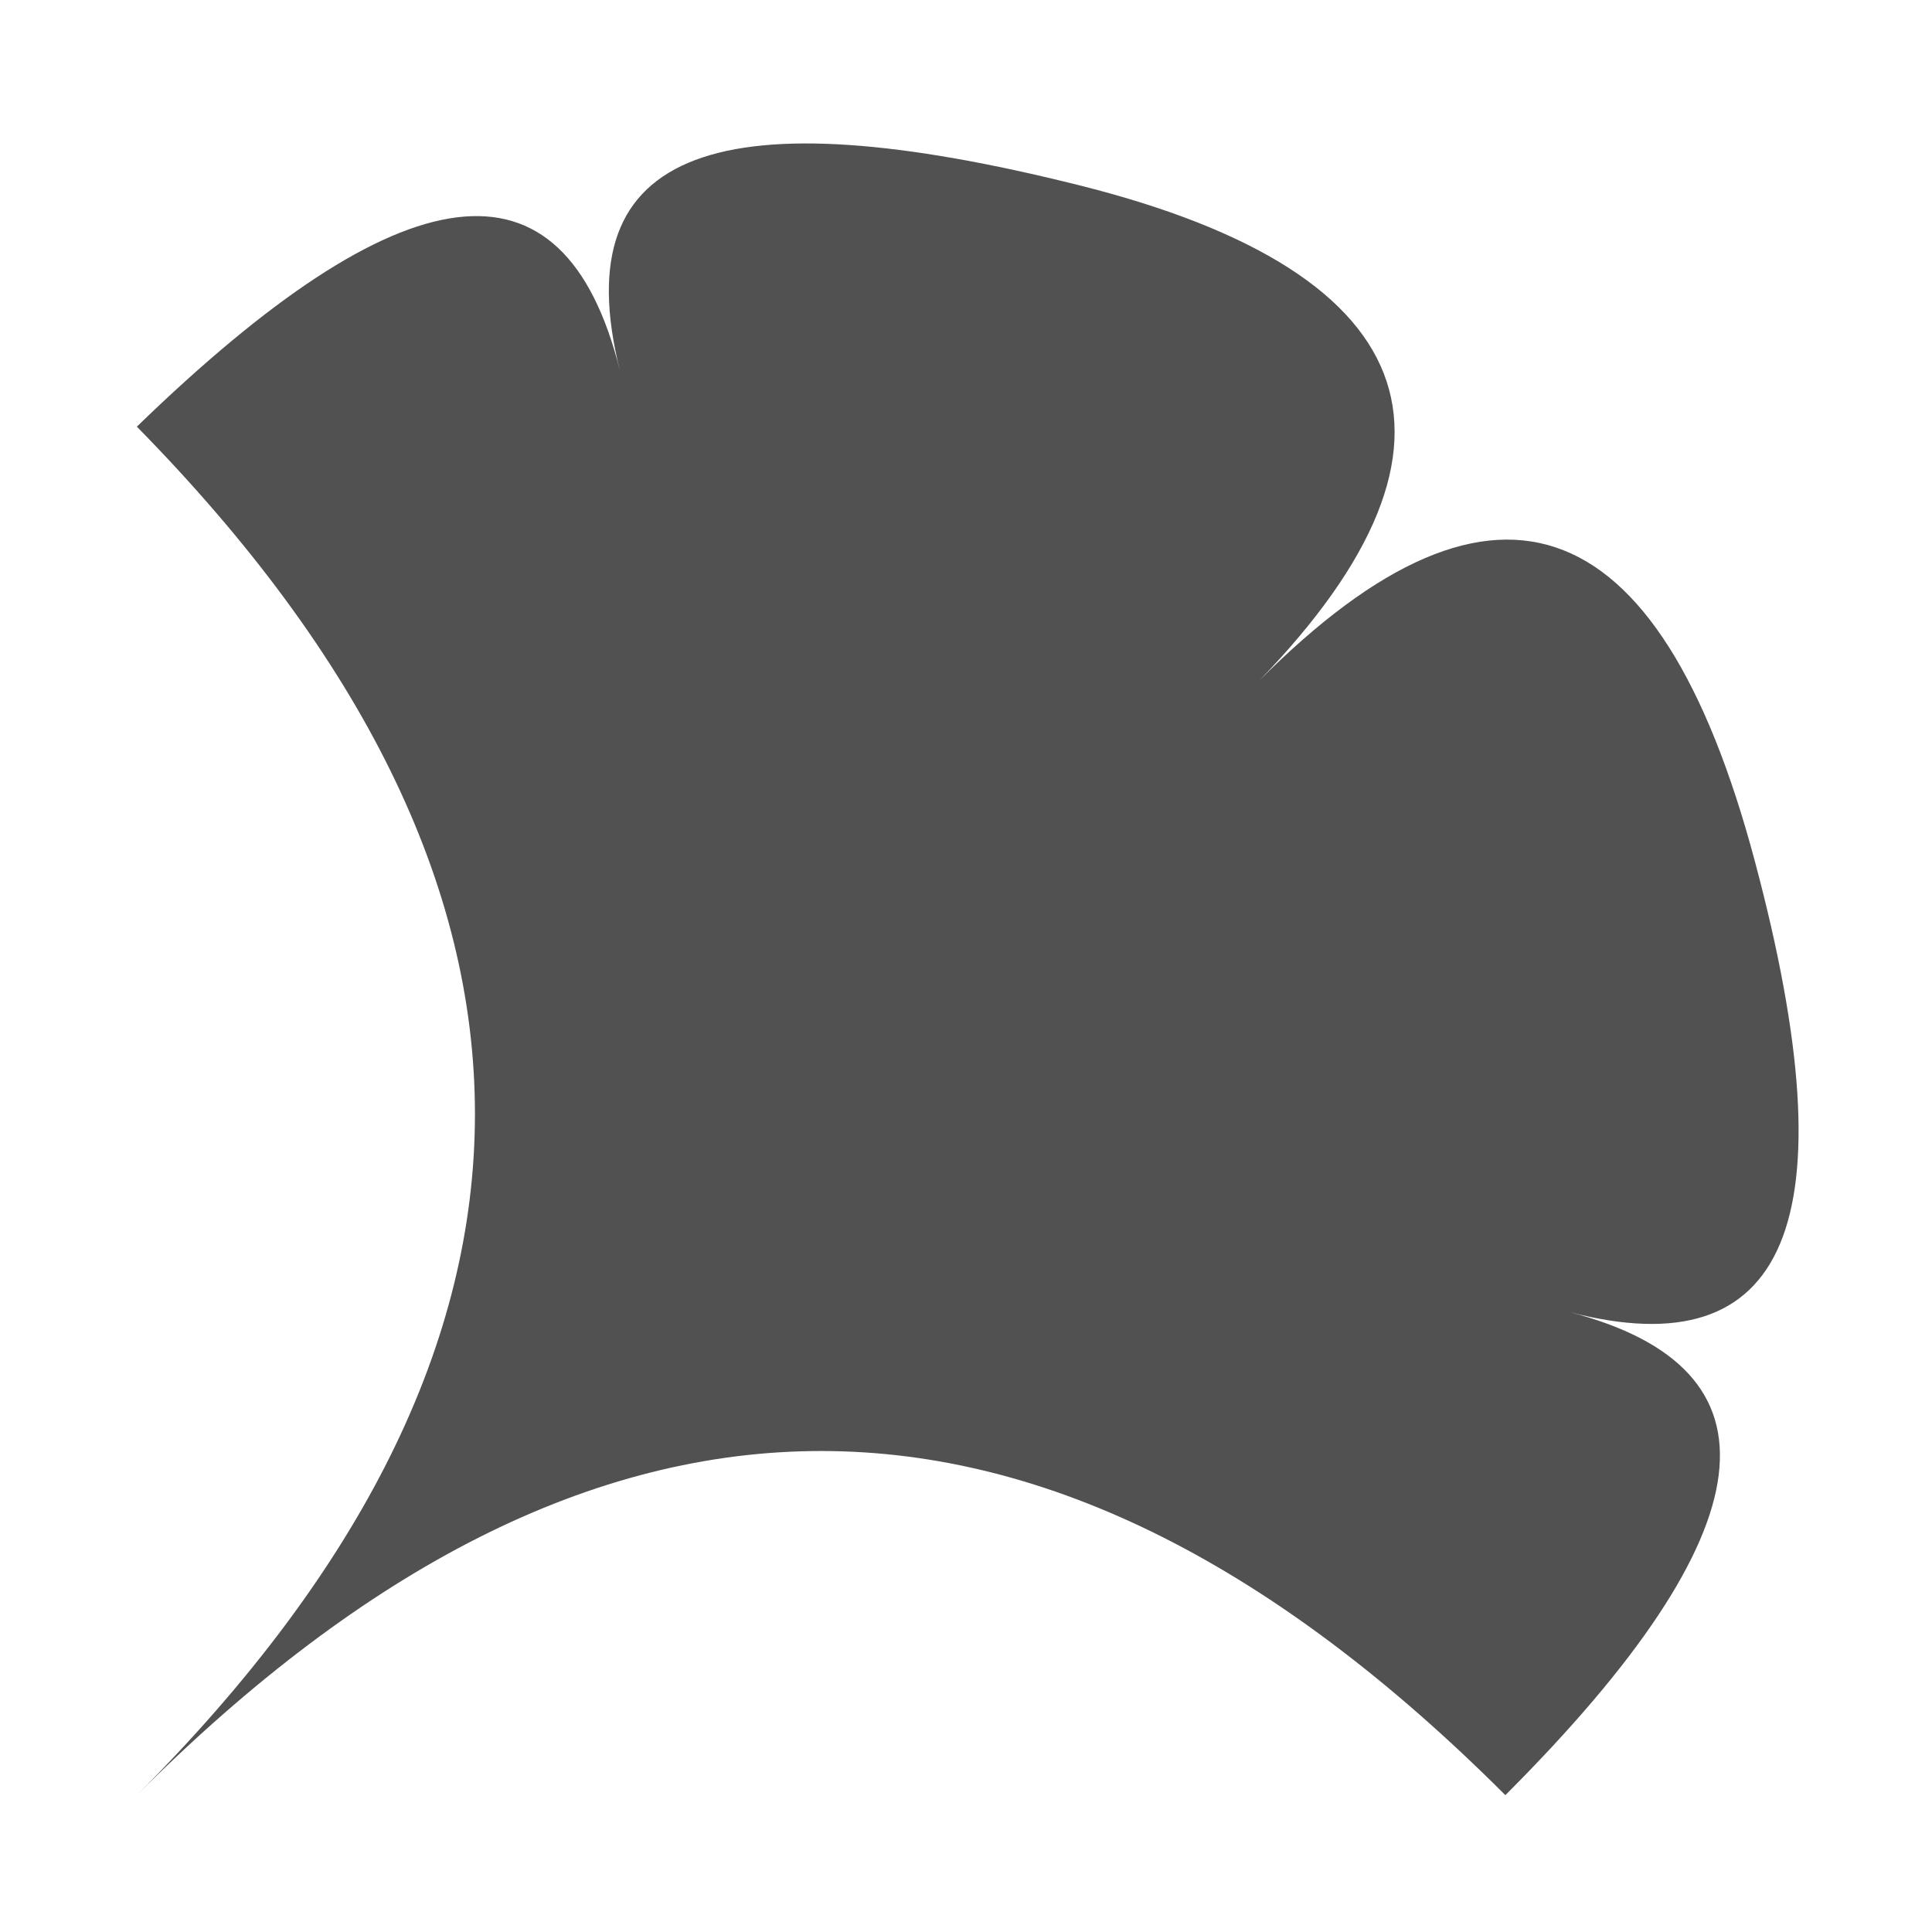
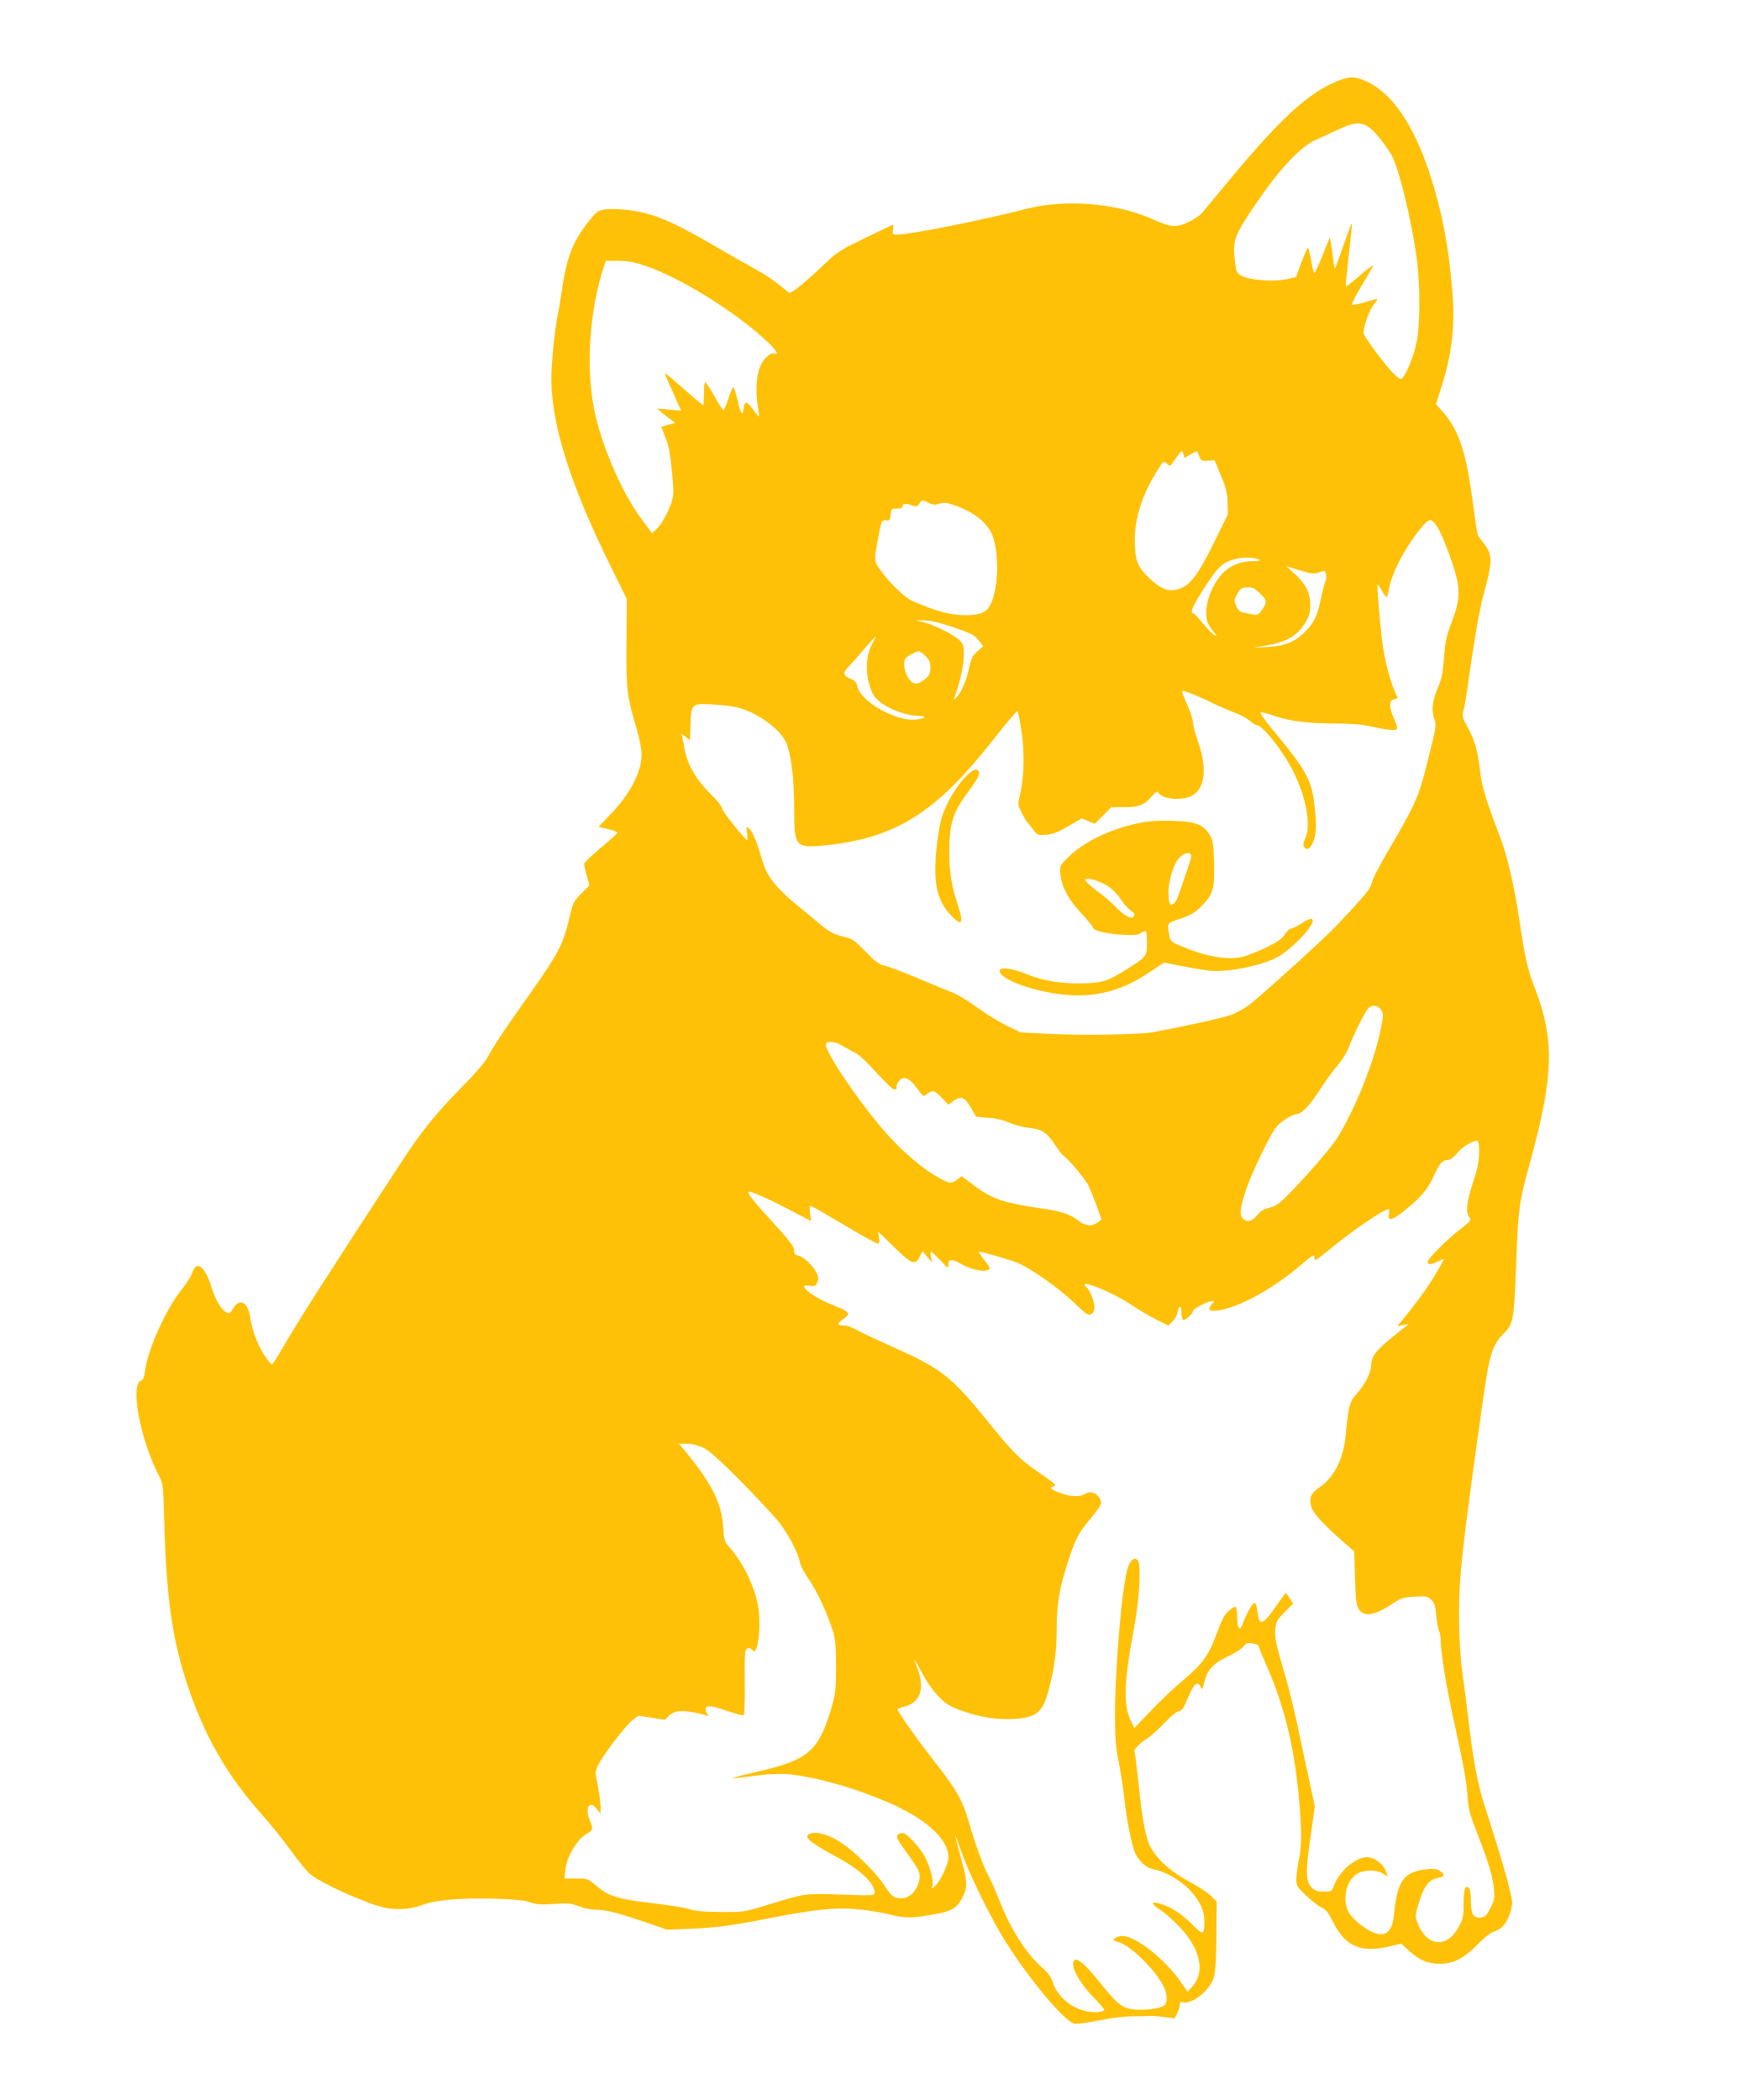
- <svg xmlns="http://www.w3.org/2000/svg" version="1.1" x="0px" y="0px" width="24px" height="24px" viewBox="0 0 24 24">
-   <style type="text/css">
- 	.st0{fill:#515151;}
- </style>
-   <path class="st0" d="M1.7,22.3c5.7-5.7,11.3-5.7,17,0c3.3-3.3,3.5-5.3,0.8-6c2.7,0.7,3.5-1.1,2.3-5.6s-3.3-5.2-6.3-2.1  c3-3,2.3-5.2-2.1-6.3S7,1.8,7.7,4.6C7,1.8,5,2.1,1.7,5.3C7.3,11,7.3,16.7,1.7,22.3" />
+ <svg xmlns="http://www.w3.org/2000/svg" version="1.0" width="1066pt" height="1280pt" viewBox="0 0 1066 1280" preserveAspectRatio="xMidYMid meet">
+   <g transform="translate(0,1280) scale(0.1,-0.1)" fill="#ffc107" stroke="none">
+     <path d="M8139 12301 c-167 -71 -330 -220 -615 -560 -98 -117 -187 -225 -198 -238 -10 -13 -45 -38 -79 -54 -75 -38 -111 -36 -223 15 -220 99 -531 124 -769 63 -255 -66 -709 -157 -783 -157 -32 0 -34 2 -30 30 3 17 3 30 0 30 -2 0 -78 -36 -169 -80 -143 -69 -174 -88 -236 -148 -142 -135 -217 -195 -230 -185 -6 5 -38 31 -70 56 -32 26 -98 68 -145 93 -48 26 -150 84 -227 129 -266 156 -383 206 -538 225 -48 6 -110 8 -136 4 -46 -6 -53 -11 -99 -68 -99 -122 -139 -222 -167 -421 -9 -60 -20 -129 -26 -153 -17 -77 -39 -295 -39 -388 0 -282 114 -644 362 -1147 l98 -198 -2 -267 c-2 -291 2 -322 61 -521 18 -60 31 -126 31 -158 0 -108 -67 -238 -188 -365 l-74 -77 44 -11 c61 -16 68 -18 68 -28 0 -4 -45 -45 -100 -91 -55 -45 -100 -89 -100 -97 0 -8 7 -40 16 -72 l16 -59 -49 -49 c-48 -48 -51 -54 -76 -161 -34 -144 -67 -209 -222 -428 -165 -233 -235 -337 -271 -405 -19 -36 -77 -103 -165 -192 -143 -144 -242 -266 -351 -433 -450 -688 -643 -989 -742 -1162 -26 -46 -52 -85 -57 -88 -5 -4 -27 21 -48 55 -42 64 -75 153 -86 230 -13 93 -65 121 -104 55 -18 -31 -24 -34 -41 -25 -31 17 -69 79 -90 151 -39 129 -91 171 -117 94 -7 -22 -37 -70 -67 -106 -94 -118 -208 -369 -222 -495 -5 -39 -12 -55 -24 -59 -70 -22 -3 -371 112 -586 22 -41 23 -58 29 -279 13 -449 47 -700 135 -971 104 -322 249 -576 469 -819 42 -47 115 -138 162 -202 46 -65 100 -131 119 -148 69 -60 369 -194 473 -211 76 -12 157 -4 225 23 71 27 237 41 431 35 122 -4 183 -10 215 -22 36 -13 64 -15 145 -10 88 6 106 4 153 -14 29 -12 74 -21 100 -21 63 0 140 -20 302 -75 l135 -47 145 6 c156 6 247 18 490 66 262 52 403 66 533 52 62 -6 150 -21 196 -33 92 -23 127 -22 281 6 95 17 129 41 161 110 26 57 24 94 -16 235 -19 68 -33 125 -32 127 2 1 18 -41 36 -95 43 -125 181 -407 268 -545 152 -240 360 -488 421 -502 15 -3 82 6 150 20 74 15 156 25 205 25 45 0 93 1 107 2 14 1 53 -2 87 -7 l61 -7 16 30 c9 17 16 41 16 53 0 14 5 19 14 16 55 -21 172 71 195 155 8 30 14 119 14 251 l2 206 -33 33 c-17 19 -78 59 -134 89 -108 57 -189 129 -233 204 -31 53 -52 160 -76 389 -11 104 -22 193 -25 198 -8 12 32 54 76 80 19 12 67 55 105 95 42 44 78 73 90 73 16 0 28 18 55 82 36 86 59 106 77 66 9 -21 11 -18 23 31 17 72 58 116 145 156 39 18 81 44 92 58 17 22 26 25 57 20 20 -3 36 -10 36 -15 0 -6 18 -50 39 -98 113 -251 176 -501 206 -818 19 -200 19 -307 0 -392 -8 -36 -14 -86 -15 -111 0 -45 3 -49 63 -106 35 -33 77 -65 94 -72 23 -9 39 -30 67 -86 75 -150 170 -191 347 -148 l68 16 46 -42 c63 -58 116 -81 191 -81 81 0 144 32 230 119 44 45 80 73 105 80 52 16 89 72 104 162 7 35 -47 228 -165 595 -44 137 -70 271 -100 524 -11 96 -28 222 -36 280 -22 150 -29 410 -15 585 15 193 45 430 137 1080 41 294 59 350 133 422 53 52 59 85 71 418 12 338 17 376 87 629 143 524 148 741 24 1061 -42 108 -58 179 -91 405 -30 201 -75 398 -117 505 -84 219 -113 311 -123 405 -13 121 -33 189 -77 270 -32 58 -34 67 -24 100 6 19 20 103 31 185 33 239 69 444 92 525 55 197 55 240 -1 310 -15 19 -30 40 -34 46 -3 6 -16 83 -27 170 -44 342 -88 474 -195 593 l-34 37 30 94 c68 211 87 377 70 595 -22 274 -64 490 -136 711 -97 298 -228 492 -381 565 -77 36 -111 36 -195 0z m197 -272 c34 -20 99 -99 142 -170 45 -74 126 -406 157 -642 20 -155 20 -390 -1 -498 -17 -92 -75 -229 -97 -229 -7 0 -29 17 -49 38 -53 54 -178 224 -178 242 0 43 34 139 62 174 24 30 27 37 12 33 -94 -28 -136 -38 -144 -35 -6 2 20 53 56 113 37 61 69 117 72 125 3 8 -32 -18 -78 -57 -46 -40 -86 -71 -88 -69 -2 2 6 85 17 185 12 100 21 189 20 199 0 9 -22 -48 -49 -127 -28 -79 -52 -146 -54 -148 -2 -3 -8 22 -11 54 -4 32 -10 76 -14 98 l-7 40 -44 -112 c-25 -61 -48 -110 -51 -107 -3 2 -12 37 -19 79 -7 41 -16 75 -19 75 -4 0 -21 -40 -40 -89 l-33 -90 -52 -12 c-76 -17 -222 -8 -271 16 -40 20 -40 21 -49 93 -15 127 -5 154 129 352 146 215 275 351 369 390 32 14 93 42 135 62 88 42 130 46 177 17z m-4404 -849 c217 -73 556 -284 750 -468 53 -51 67 -79 33 -66 -9 4 -29 -8 -49 -28 -51 -51 -69 -168 -46 -303 4 -27 7 -51 5 -53 -2 -2 -18 17 -36 43 -37 51 -53 53 -57 7 -5 -53 -18 -37 -37 48 -10 44 -22 80 -26 80 -4 0 -18 -31 -30 -70 -13 -38 -26 -70 -30 -70 -4 0 -29 38 -55 85 -27 47 -52 85 -56 85 -5 0 -8 -31 -8 -70 0 -38 -2 -70 -5 -70 -3 0 -56 45 -118 99 -61 55 -113 98 -115 97 -1 -2 12 -34 29 -72 17 -38 40 -89 50 -113 l20 -44 -73 6 -73 7 26 -23 c14 -12 39 -32 55 -43 l29 -22 -42 -11 -43 -12 26 -67 c20 -49 30 -104 39 -207 13 -130 12 -143 -5 -193 -23 -66 -60 -130 -92 -160 l-24 -22 -72 97 c-118 161 -241 451 -282 662 -50 261 -27 604 60 865 l12 36 75 0 c57 0 97 -7 165 -30z m3281 -1151 l6 -21 34 21 c19 11 37 21 40 21 3 0 10 -14 16 -31 10 -28 14 -30 52 -27 l41 3 38 -92 c31 -74 39 -106 41 -165 l2 -73 -86 -175 c-96 -195 -145 -260 -216 -281 -61 -18 -107 0 -179 69 -72 69 -86 107 -86 237 -1 128 50 282 139 420 35 56 36 57 56 39 13 -12 23 -15 27 -7 30 45 58 83 63 83 4 0 9 -10 12 -21z m-1552 -295 c24 -12 37 -13 63 -4 26 8 43 7 82 -6 135 -45 222 -117 248 -204 35 -118 29 -301 -14 -397 -24 -55 -63 -73 -156 -73 -90 0 -176 23 -322 86 -44 19 -134 104 -189 179 -50 67 -49 60 -16 233 15 79 17 82 42 80 23 -3 26 1 29 35 3 35 5 37 38 37 25 0 34 4 34 16 0 17 28 16 72 -1 11 -4 21 0 30 14 15 25 20 26 59 5z m3081 -121 c28 -32 66 -119 108 -244 53 -158 52 -216 -4 -364 -32 -83 -39 -117 -46 -215 -7 -95 -14 -128 -39 -187 -33 -77 -39 -135 -19 -189 13 -36 12 -41 -52 -294 -44 -176 -70 -233 -215 -480 -74 -125 -110 -195 -119 -234 -6 -26 -66 -96 -219 -256 -70 -74 -444 -413 -519 -471 -32 -25 -87 -55 -121 -67 -52 -18 -294 -71 -467 -103 -81 -15 -431 -21 -622 -11 l-187 9 -83 40 c-46 22 -126 71 -178 109 -52 39 -122 81 -155 94 -33 13 -132 54 -220 91 -88 37 -177 70 -197 74 -29 6 -55 24 -114 86 -66 67 -83 79 -126 88 -62 14 -95 31 -151 78 -24 21 -86 72 -136 113 -127 103 -186 177 -212 265 -34 118 -60 183 -81 202 -21 18 -21 18 -15 -24 3 -24 3 -43 1 -43 -13 0 -154 176 -154 193 0 12 -30 49 -73 91 -88 87 -141 181 -157 281 -6 37 -14 73 -17 79 -4 6 6 0 22 -13 l30 -23 3 93 c4 130 7 133 137 125 55 -3 120 -11 145 -17 108 -25 241 -115 291 -196 36 -58 59 -220 59 -416 0 -244 5 -249 205 -228 419 46 664 202 1010 645 76 96 141 173 145 171 4 -3 16 -57 25 -121 20 -130 16 -285 -9 -389 -14 -57 -14 -60 11 -110 14 -27 28 -52 32 -55 3 -3 19 -22 35 -44 28 -37 30 -38 82 -34 40 3 73 16 134 52 l82 47 40 -16 40 -16 51 51 50 50 79 0 c91 0 120 12 168 67 20 23 35 33 38 25 13 -41 139 -56 202 -24 84 42 99 164 42 329 -18 50 -32 105 -32 121 0 16 -16 64 -35 107 -20 43 -33 80 -31 83 7 6 103 -32 191 -76 39 -19 95 -43 125 -54 30 -10 72 -32 92 -48 20 -17 41 -30 46 -30 36 0 159 -154 222 -280 81 -160 111 -329 75 -410 -14 -31 -15 -43 -6 -54 18 -22 37 -9 55 35 19 46 20 110 5 234 -17 142 -54 208 -243 435 -59 71 -91 116 -82 118 7 2 47 -9 87 -23 90 -31 203 -45 375 -45 92 0 156 -6 220 -20 98 -22 140 -25 148 -11 3 5 -6 34 -20 65 -31 67 -29 110 4 114 13 2 22 7 20 10 -42 77 -81 225 -97 362 -13 113 -30 324 -26 328 2 2 13 -15 26 -37 12 -23 26 -41 29 -41 4 0 10 19 13 43 15 103 115 289 216 400 29 32 42 34 63 10z m-1065 -226 c3 -4 -10 -7 -30 -7 -78 0 -138 -21 -185 -64 -76 -69 -126 -208 -107 -296 4 -17 21 -48 38 -67 24 -27 27 -33 11 -25 -18 9 -35 27 -108 113 -7 9 -20 19 -27 21 -19 7 5 56 87 180 72 109 99 132 174 151 49 13 131 9 147 -6z m355 -78 c17 6 34 11 38 11 12 0 18 -47 7 -65 -5 -9 -17 -56 -27 -104 -22 -109 -45 -154 -108 -213 -60 -56 -124 -79 -237 -83 -72 -3 -75 -3 -25 4 155 23 220 58 275 146 25 40 30 59 30 109 0 74 -31 133 -101 194 l-45 41 81 -25 c67 -21 87 -23 112 -15z m-351 -128 c42 -42 43 -52 6 -104 -16 -23 -24 -27 -48 -23 -16 3 -43 9 -60 12 -23 4 -34 15 -45 40 -13 30 -13 38 2 67 21 40 31 47 73 47 26 0 42 -9 72 -39z m-1872 -204 c107 -36 128 -47 154 -79 l29 -37 -35 -31 c-28 -24 -38 -43 -48 -88 -16 -80 -45 -152 -75 -187 -18 -20 -24 -24 -19 -10 34 88 57 190 58 252 2 62 -1 74 -22 97 -31 33 -145 92 -212 110 l-54 15 50 0 c33 0 91 -14 174 -42z m-494 -102 c-45 -85 -43 -211 6 -307 32 -62 167 -127 273 -131 53 -2 51 -13 -3 -22 -120 -20 -348 107 -367 204 -4 20 -15 33 -35 41 -53 22 -56 37 -16 78 20 20 63 70 97 110 34 39 64 72 66 72 2 0 -7 -20 -21 -45z m326 -74 c22 -23 29 -39 29 -68 0 -43 -11 -61 -54 -87 -22 -14 -34 -16 -51 -8 -39 18 -70 114 -47 148 9 14 63 43 80 44 8 0 27 -13 43 -29z m2775 -2156 c16 -24 16 -32 0 -111 -39 -199 -156 -493 -269 -674 -51 -81 -323 -383 -366 -404 -14 -8 -41 -17 -58 -21 -18 -3 -43 -19 -55 -35 -35 -42 -60 -52 -86 -34 -31 22 -28 64 13 186 33 97 134 309 178 372 24 35 103 86 132 86 29 0 82 58 148 162 31 47 76 109 100 136 25 28 54 75 66 106 26 71 98 216 119 239 22 25 59 21 78 -8z m-3275 -223 c24 -15 56 -33 71 -39 15 -7 54 -40 85 -74 124 -133 141 -149 156 -149 10 0 14 6 11 13 -3 8 4 24 14 37 28 34 64 21 108 -40 20 -28 39 -50 42 -50 4 0 16 7 26 15 30 23 42 19 86 -27 l40 -42 30 23 c46 33 69 25 107 -40 l32 -56 73 -6 c47 -3 93 -14 129 -30 30 -14 85 -28 123 -32 79 -9 105 -27 160 -110 20 -30 43 -58 50 -62 25 -15 128 -138 147 -175 11 -21 33 -77 51 -124 l31 -87 -24 -18 c-35 -27 -75 -23 -117 11 -49 39 -107 58 -229 75 -221 32 -297 57 -398 133 l-85 63 -26 -20 c-35 -28 -49 -26 -116 12 -92 52 -203 145 -302 253 -162 178 -397 522 -382 560 9 23 59 16 107 -14z m3873 -648 c0 -51 -10 -99 -37 -181 -40 -121 -46 -186 -22 -213 14 -16 9 -22 -64 -79 -74 -57 -191 -175 -191 -192 0 -19 22 -18 60 1 22 11 40 18 40 16 0 -3 -23 -44 -50 -90 -46 -79 -123 -184 -202 -280 l-33 -39 35 6 35 6 -35 -27 c-161 -127 -192 -162 -194 -224 -1 -48 -37 -117 -92 -178 -39 -42 -47 -77 -63 -247 -14 -148 -70 -258 -165 -323 -48 -33 -59 -61 -45 -112 11 -42 71 -107 204 -224 l58 -50 4 -140 c5 -171 9 -200 34 -225 36 -36 101 -19 208 54 38 26 56 31 122 35 72 4 79 3 102 -20 19 -19 25 -38 30 -95 3 -40 11 -81 16 -92 6 -11 11 -36 11 -55 0 -74 32 -276 76 -475 63 -285 84 -403 89 -494 4 -65 14 -103 65 -231 66 -171 86 -239 95 -324 5 -49 2 -65 -22 -112 -24 -47 -33 -55 -59 -58 -45 -4 -59 19 -60 100 0 38 -5 73 -11 79 -23 23 -33 -3 -33 -90 0 -78 -3 -95 -28 -142 -73 -140 -202 -126 -256 28 -12 34 -11 46 13 122 29 95 61 135 115 145 42 8 45 19 11 42 -20 13 -38 15 -83 10 -139 -16 -177 -70 -197 -280 -8 -77 -34 -116 -80 -116 -58 0 -176 86 -202 147 -30 74 -8 175 49 216 40 30 119 34 162 9 l34 -20 -10 29 c-16 46 -72 89 -116 89 -72 0 -171 -86 -204 -176 -11 -32 -15 -34 -60 -34 -38 0 -54 5 -73 24 -38 38 -40 92 -9 304 l27 191 -36 168 c-20 92 -53 244 -72 337 -20 92 -52 223 -72 290 -61 209 -65 229 -61 284 4 48 10 58 56 105 l52 52 -20 33 c-11 17 -21 32 -24 32 -2 0 -26 -33 -54 -72 -87 -127 -108 -134 -119 -40 -3 33 -11 52 -19 52 -11 0 -48 -67 -74 -135 -16 -41 -30 -19 -30 45 0 32 -4 61 -9 64 -13 8 -59 -31 -76 -65 -9 -16 -29 -66 -46 -111 -41 -115 -89 -179 -194 -265 -49 -41 -138 -124 -196 -185 l-106 -111 -23 49 c-45 92 -40 236 20 554 35 188 46 402 23 422 -21 17 -44 0 -59 -46 -35 -101 -79 -605 -79 -901 1 -145 5 -200 23 -285 11 -58 26 -150 32 -205 15 -143 48 -313 70 -354 26 -52 69 -88 114 -96 63 -11 155 -63 210 -118 65 -66 96 -130 96 -199 0 -82 -9 -85 -70 -22 -66 66 -133 111 -195 129 -61 19 -65 3 -7 -34 27 -17 79 -62 115 -100 135 -139 165 -284 80 -373 l-26 -28 -33 48 c-98 146 -279 291 -365 292 -14 0 -33 -6 -43 -13 -16 -12 -15 -14 21 -25 76 -23 221 -165 274 -269 20 -39 25 -89 10 -111 -11 -18 -74 -31 -150 -32 -99 0 -131 20 -234 149 -120 151 -177 192 -177 127 0 -41 50 -123 120 -196 39 -40 70 -76 70 -80 0 -14 -62 -20 -107 -10 -100 23 -178 90 -208 179 -10 32 -30 59 -63 87 -97 84 -194 236 -263 414 -23 58 -52 124 -65 146 -28 50 -81 194 -118 323 -41 142 -76 203 -232 401 -84 107 -204 278 -204 291 0 4 19 11 43 17 100 26 127 117 72 248 -25 59 -8 37 37 -48 25 -49 65 -105 98 -138 46 -48 68 -61 140 -87 113 -41 221 -57 326 -50 134 10 169 40 206 180 34 130 48 238 48 371 1 158 15 240 70 411 45 140 64 175 147 272 29 35 53 70 53 79 0 50 -57 85 -96 59 -30 -19 -81 -19 -141 1 -66 22 -83 37 -52 44 21 5 10 16 -86 82 -125 86 -160 122 -332 335 -205 252 -274 305 -553 429 -102 45 -205 94 -230 108 -25 14 -55 26 -67 26 -50 0 -56 11 -18 37 56 38 50 45 -80 97 -79 32 -155 85 -155 107 0 4 16 5 35 2 29 -5 36 -2 45 19 8 16 8 32 1 50 -16 42 -79 106 -112 113 -22 5 -29 12 -29 29 0 29 -17 51 -148 195 -109 120 -138 158 -129 167 7 8 131 -48 266 -119 l114 -60 -6 46 c-4 29 -3 47 3 47 6 0 96 -52 202 -115 105 -63 198 -115 206 -115 11 0 13 8 9 37 l-6 37 77 -75 c131 -129 148 -136 179 -76 l15 31 29 -35 29 -34 -6 33 c-4 17 -3 32 1 32 4 0 29 -24 56 -52 47 -51 49 -52 49 -25 0 35 20 35 79 2 74 -42 171 -55 171 -23 0 6 -16 31 -36 54 -19 24 -32 44 -27 44 25 -1 195 -50 238 -69 86 -38 247 -152 337 -238 77 -74 90 -83 108 -73 14 7 20 21 20 43 0 34 -31 110 -49 121 -6 4 -11 11 -11 16 0 22 180 -54 270 -114 52 -35 128 -80 168 -100 l72 -36 25 25 c14 13 28 38 31 55 10 46 24 47 24 1 0 -22 4 -43 10 -46 11 -7 60 38 60 54 0 13 92 61 116 61 16 0 16 -1 1 -18 -23 -25 -21 -42 3 -42 122 0 354 121 541 282 63 55 79 64 79 48 0 -11 3 -20 8 -20 4 0 48 34 97 74 137 113 319 236 349 236 3 0 3 -13 0 -30 -9 -43 17 -40 80 9 104 80 155 138 192 219 37 82 55 102 89 102 13 0 35 16 55 41 31 39 103 82 125 75 6 -1 10 -34 9 -72z m-4729 -1798 c36 -17 98 -72 227 -202 97 -99 202 -210 232 -248 60 -76 120 -190 130 -247 3 -19 28 -67 55 -105 49 -70 114 -210 148 -319 14 -47 18 -93 18 -215 0 -141 -3 -163 -28 -250 -79 -264 -140 -317 -445 -387 -89 -21 -159 -39 -157 -41 2 -2 60 4 128 13 150 20 224 17 382 -18 138 -31 266 -72 412 -132 247 -102 392 -230 393 -346 0 -41 -49 -146 -82 -175 -21 -19 -21 -19 -15 4 8 32 -19 128 -50 181 -33 56 -99 128 -124 136 -11 4 -26 1 -34 -5 -18 -15 -14 -22 61 -127 71 -98 77 -114 63 -166 -16 -58 -58 -97 -106 -97 -47 0 -57 8 -107 83 -51 77 -182 205 -259 255 -70 46 -140 68 -180 58 -61 -15 -25 -49 147 -142 150 -81 236 -161 236 -221 0 -17 -12 -18 -202 -11 -226 8 -218 9 -458 -65 -132 -41 -138 -42 -275 -41 -101 0 -155 5 -195 18 -30 9 -132 25 -227 36 -202 23 -264 42 -337 104 -52 45 -54 46 -125 46 l-71 0 6 58 c9 75 72 182 126 212 42 24 45 32 23 83 -33 79 -4 128 42 71 l23 -29 0 44 c0 24 -8 81 -17 127 -17 82 -17 84 3 126 31 64 167 241 208 273 l36 27 81 -12 80 -13 28 27 c36 35 104 35 226 0 16 -5 18 -4 8 7 -7 7 -13 21 -13 31 0 26 35 23 136 -12 48 -16 91 -27 96 -24 5 4 8 86 7 201 -2 169 0 197 14 204 10 6 21 4 31 -7 15 -14 17 -13 27 13 18 43 23 186 9 256 -23 122 -93 264 -173 354 -32 36 -34 43 -40 128 -9 142 -71 266 -230 458 l-39 47 49 0 c30 0 67 -9 98 -24z" />
+     <path d="M5881 8062 c-59 -61 -126 -180 -145 -257 -21 -83 -36 -214 -36 -311 0 -115 27 -197 86 -263 75 -84 91 -66 51 55 -38 110 -52 200 -52 329 0 153 23 232 95 330 72 98 93 134 86 150 -10 27 -39 16 -85 -33z" />
+     <path d="M6930 7781 c-178 -39 -334 -117 -429 -215 -42 -42 -43 -47 -39 -93 8 -79 46 -151 125 -237 40 -43 73 -83 73 -88 0 -19 79 -40 172 -45 79 -5 102 -3 121 10 14 9 27 13 31 10 3 -4 6 -37 6 -74 0 -78 -4 -83 -133 -163 -111 -69 -145 -79 -277 -80 -125 -1 -232 18 -330 59 -69 29 -145 41 -155 25 -20 -33 86 -90 230 -125 270 -65 470 -33 679 108 l90 60 110 -22 c61 -12 139 -24 172 -28 117 -11 342 38 428 94 53 34 132 109 168 157 51 70 31 86 -43 36 -24 -16 -52 -30 -61 -30 -9 0 -26 -16 -38 -35 -17 -27 -43 -46 -113 -80 -51 -24 -114 -49 -140 -56 -97 -24 -231 0 -393 70 -46 20 -53 27 -58 59 -13 79 -17 74 67 102 62 21 89 37 128 76 72 71 82 105 78 266 -4 119 -7 137 -28 171 -39 63 -85 80 -231 84 -95 2 -145 -2 -210 -16z m330 -198 c0 -10 -14 -56 -31 -103 -16 -47 -37 -106 -45 -132 -8 -26 -23 -52 -34 -58 -17 -9 -20 -6 -26 25 -14 76 19 210 64 258 29 31 72 37 72 10z m-508 -184 c26 -17 61 -52 78 -80 18 -27 45 -59 62 -70 23 -17 26 -24 17 -35 -16 -19 -57 4 -117 65 -26 26 -65 60 -87 76 -57 40 -95 77 -90 85 9 14 89 -11 137 -41z" />
+   </g>
</svg>
